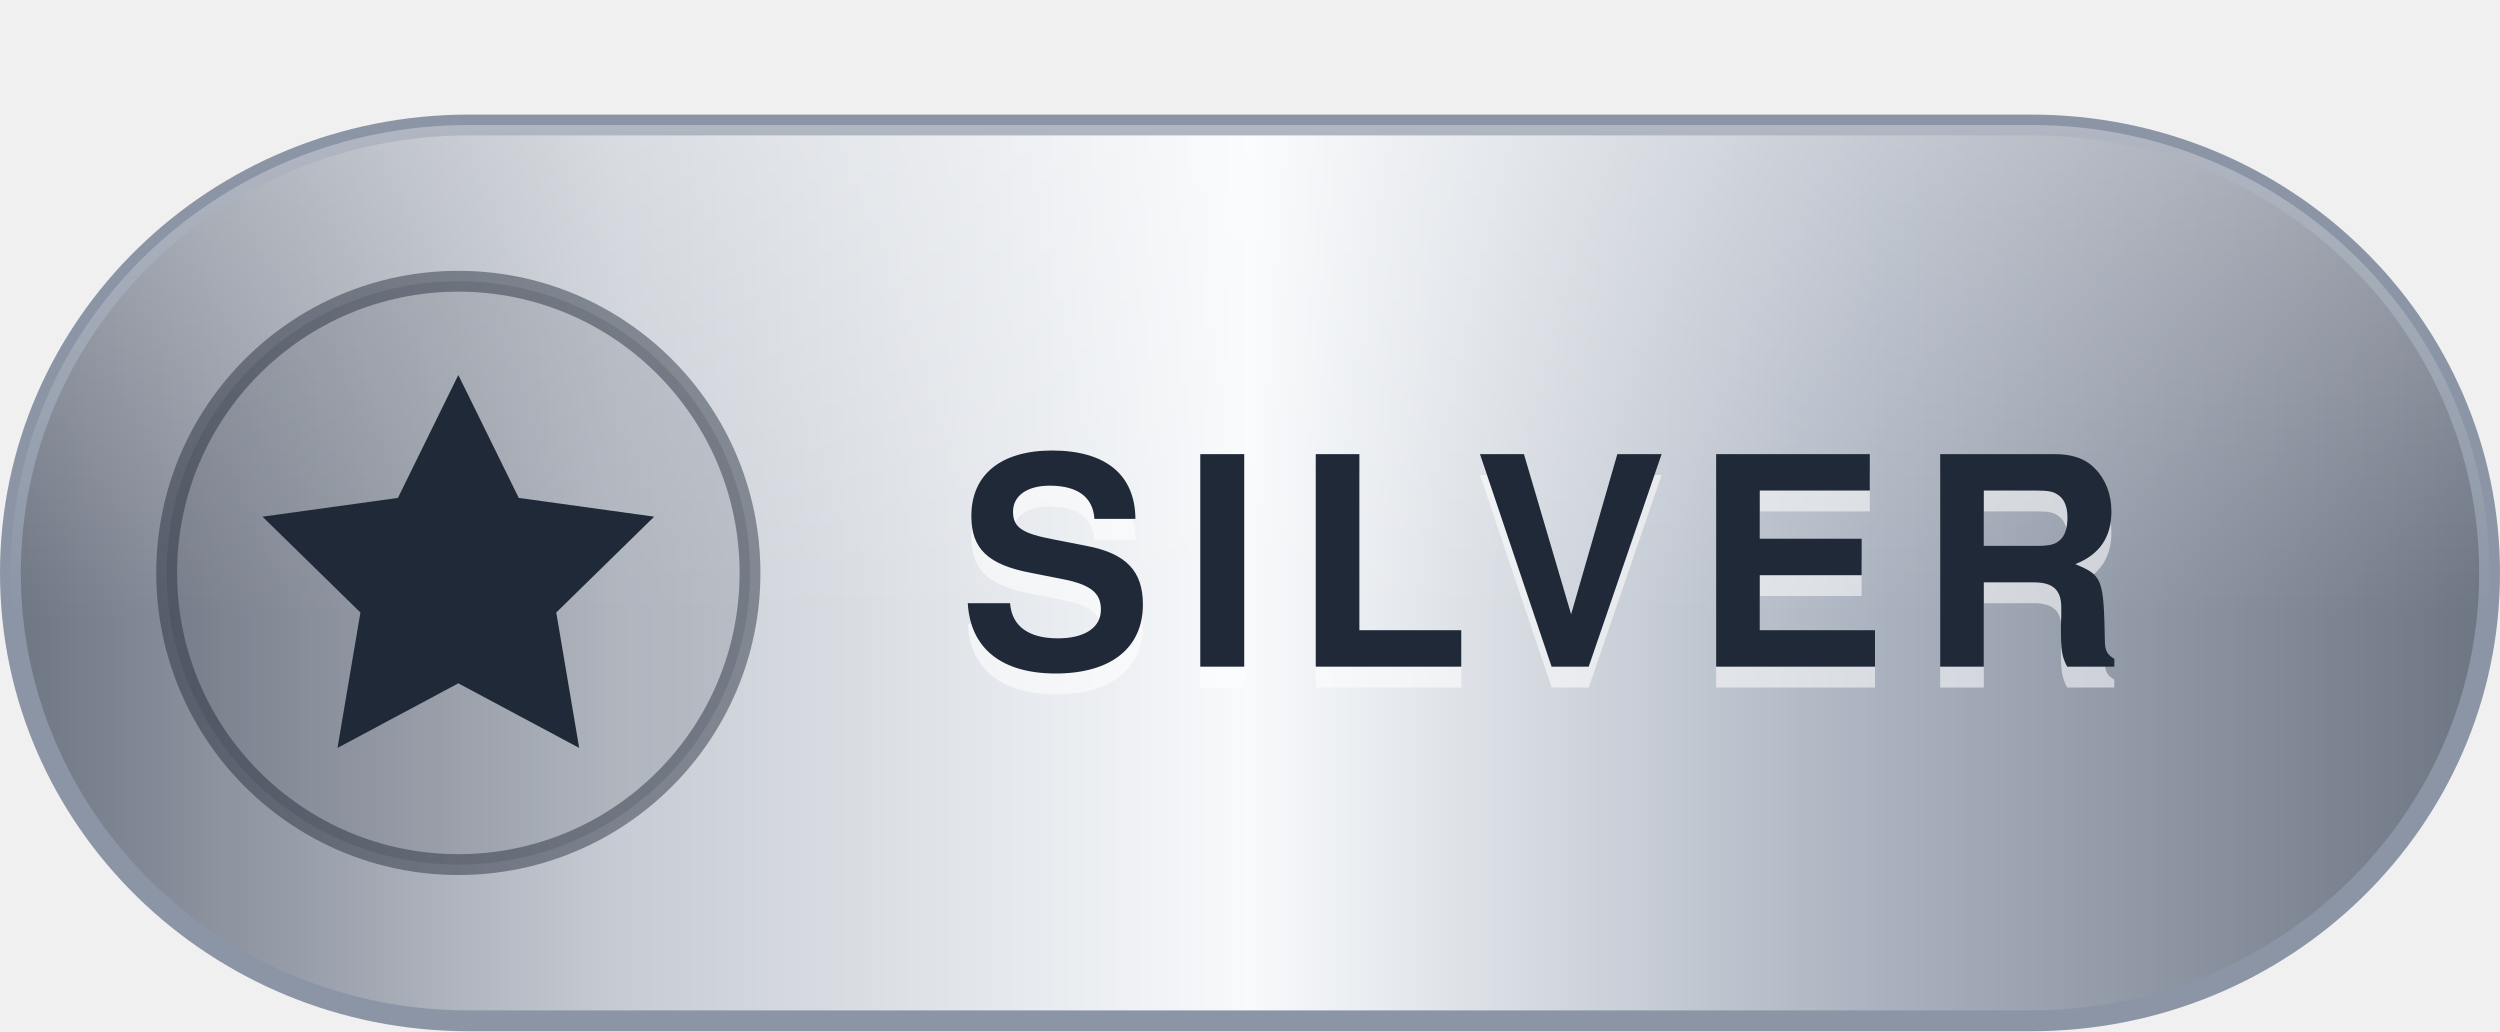
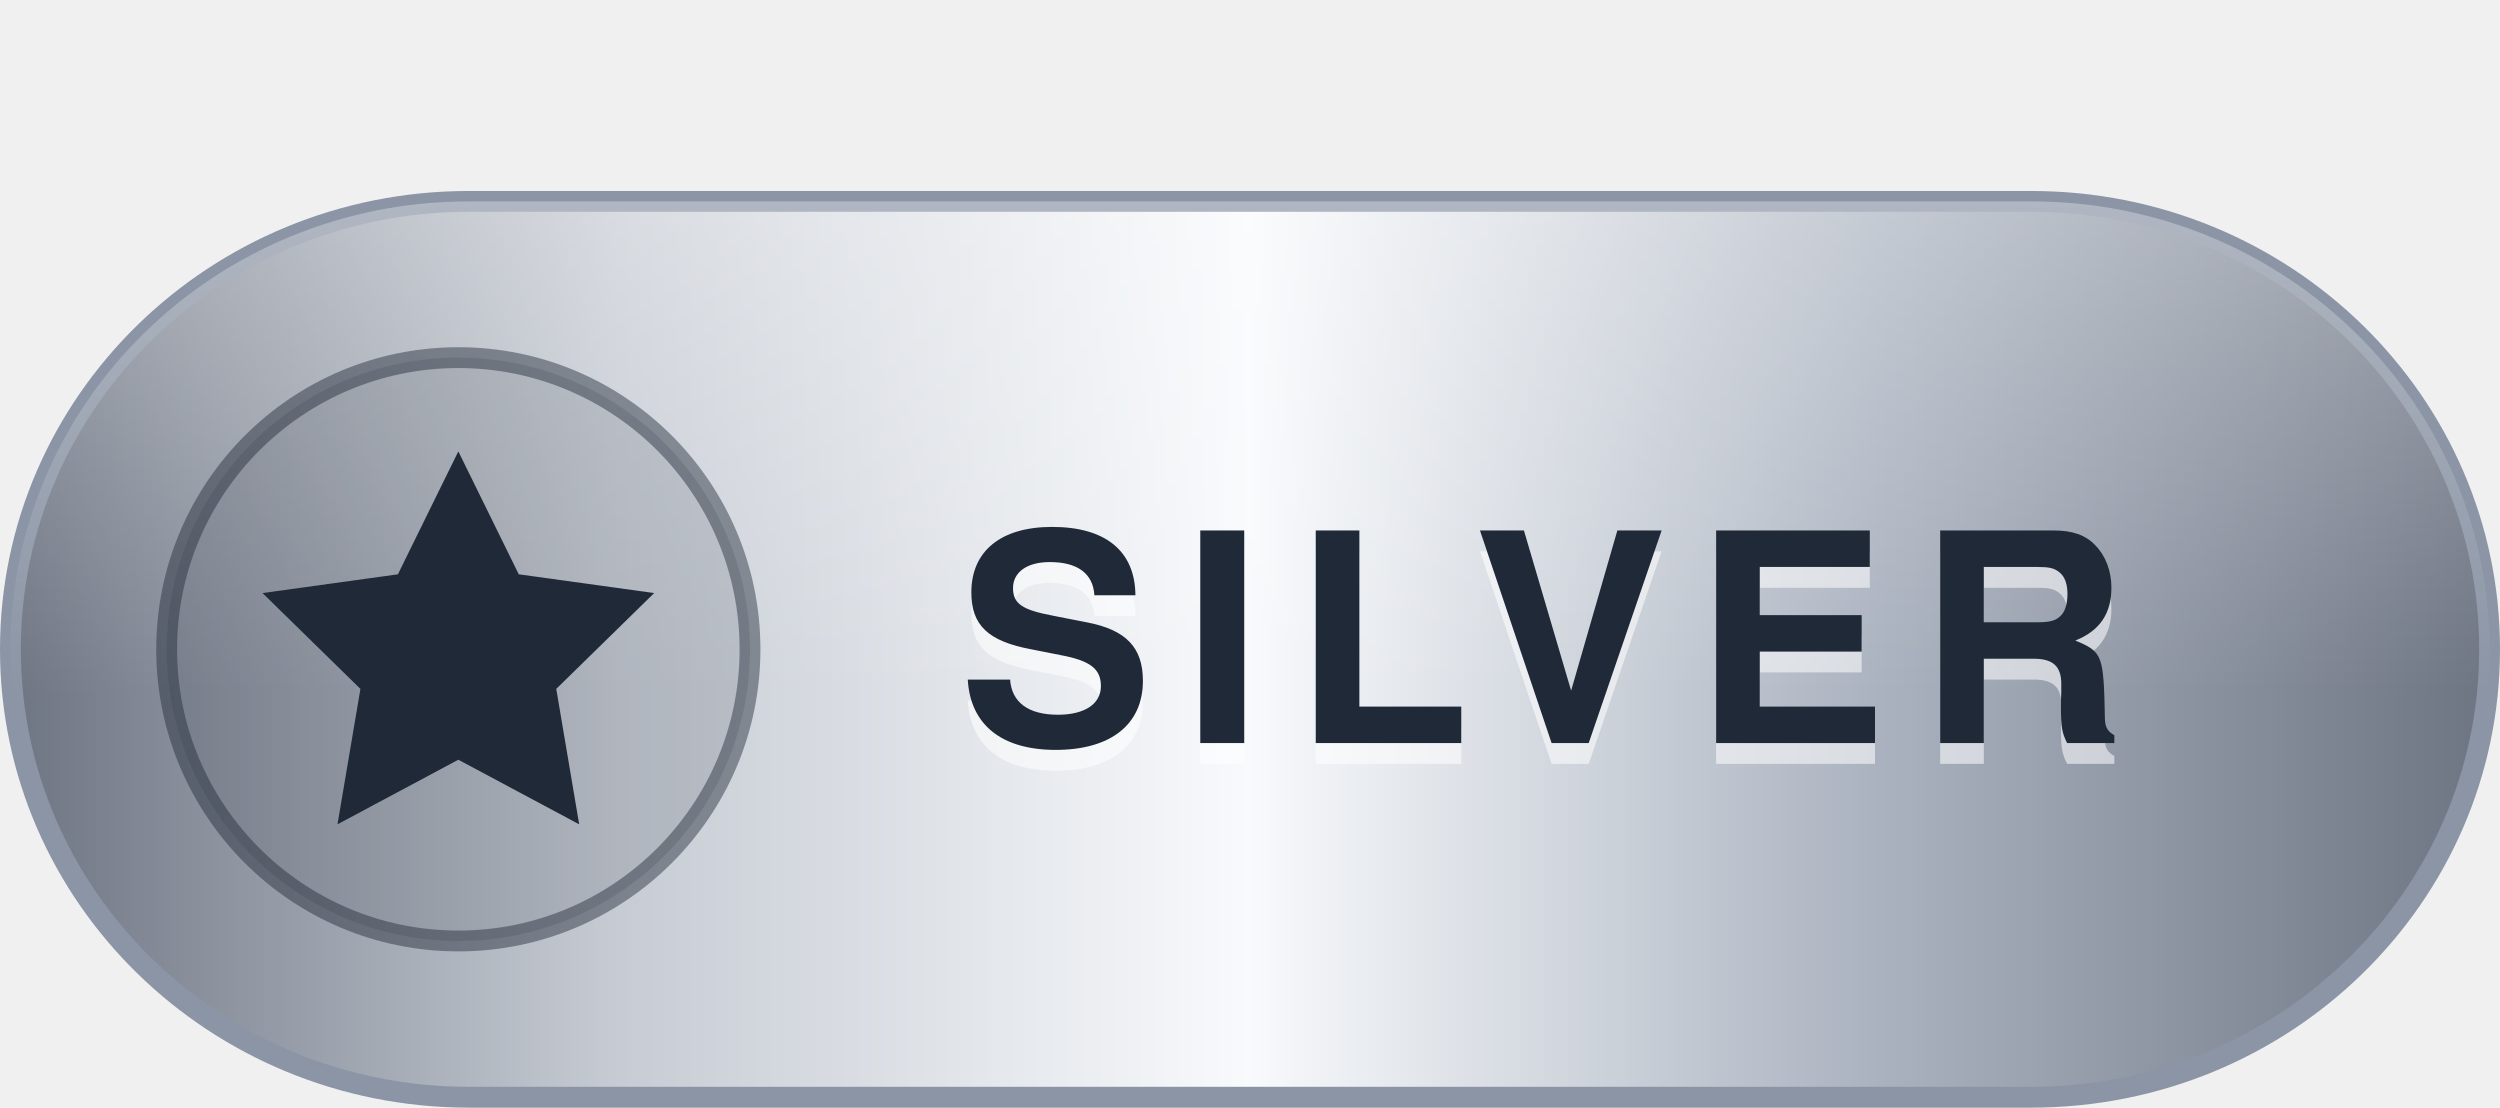
- <svg xmlns="http://www.w3.org/2000/svg" width="120" height="49.5" viewBox="0 0 120 49.5" role="img" aria-label="AgentiLoop Silver">
-   <g transform="translate(0 5.5)">
+ <svg xmlns="http://www.w3.org/2000/svg" width="120" height="53.167" viewBox="0 0 120 53.167" role="img" aria-label="AgentiLoop Silver">
+   <g transform="translate(0 9.1667)">
    <defs>
      <linearGradient id="m" x1="0" y1="0" x2="1" y2="0">
        <stop offset="0.00" stop-color="#6b7280" />
        <stop offset="0.25" stop-color="#c7ccd4" />
        <stop offset="0.50" stop-color="#f8fafc" />
        <stop offset="0.75" stop-color="#aab2bf" />
        <stop offset="1.00" stop-color="#6b7280" />
      </linearGradient>
      <linearGradient id="s" x1="0" y1="0" x2="0" y2="1">
        <stop offset="0" stop-color="#fff" stop-opacity=".32" />
        <stop offset=".55" stop-color="#fff" stop-opacity="0" />
      </linearGradient>
    </defs>
    <rect x=".5" y=".5" width="119" height="43" rx="22" fill="url(#m)" stroke="#8b95a5" />
    <rect x=".5" y=".5" width="119" height="43" rx="22" fill="url(#s)" />
    <circle cx="22" cy="22" r="14" fill="#1f2937" fill-opacity=".14" stroke="#1f2937" stroke-opacity=".45" />
    <path d="M22 12.5l2.9 5.9 6.5.9-4.7 4.6 1.1 6.5L22 27.3l-5.8 3.1 1.1-6.5-4.7-4.6 6.5-.9z" fill="#1f2937" />
    <text x="46" y="27.5" text-anchor="start" font-family="-apple-system, BlinkMacSystemFont, 'Segoe UI', Helvetica, Arial, sans-serif" font-size="14" font-weight="800" letter-spacing="1.4" fill="#ffffff" fill-opacity=".55">SILVER</text>
    <text x="46" y="26.5" text-anchor="start" font-family="-apple-system, BlinkMacSystemFont, 'Segoe UI', Helvetica, Arial, sans-serif" font-size="14" font-weight="800" letter-spacing="1.4" fill="#1f2937">SILVER</text>
  </g>
</svg>
